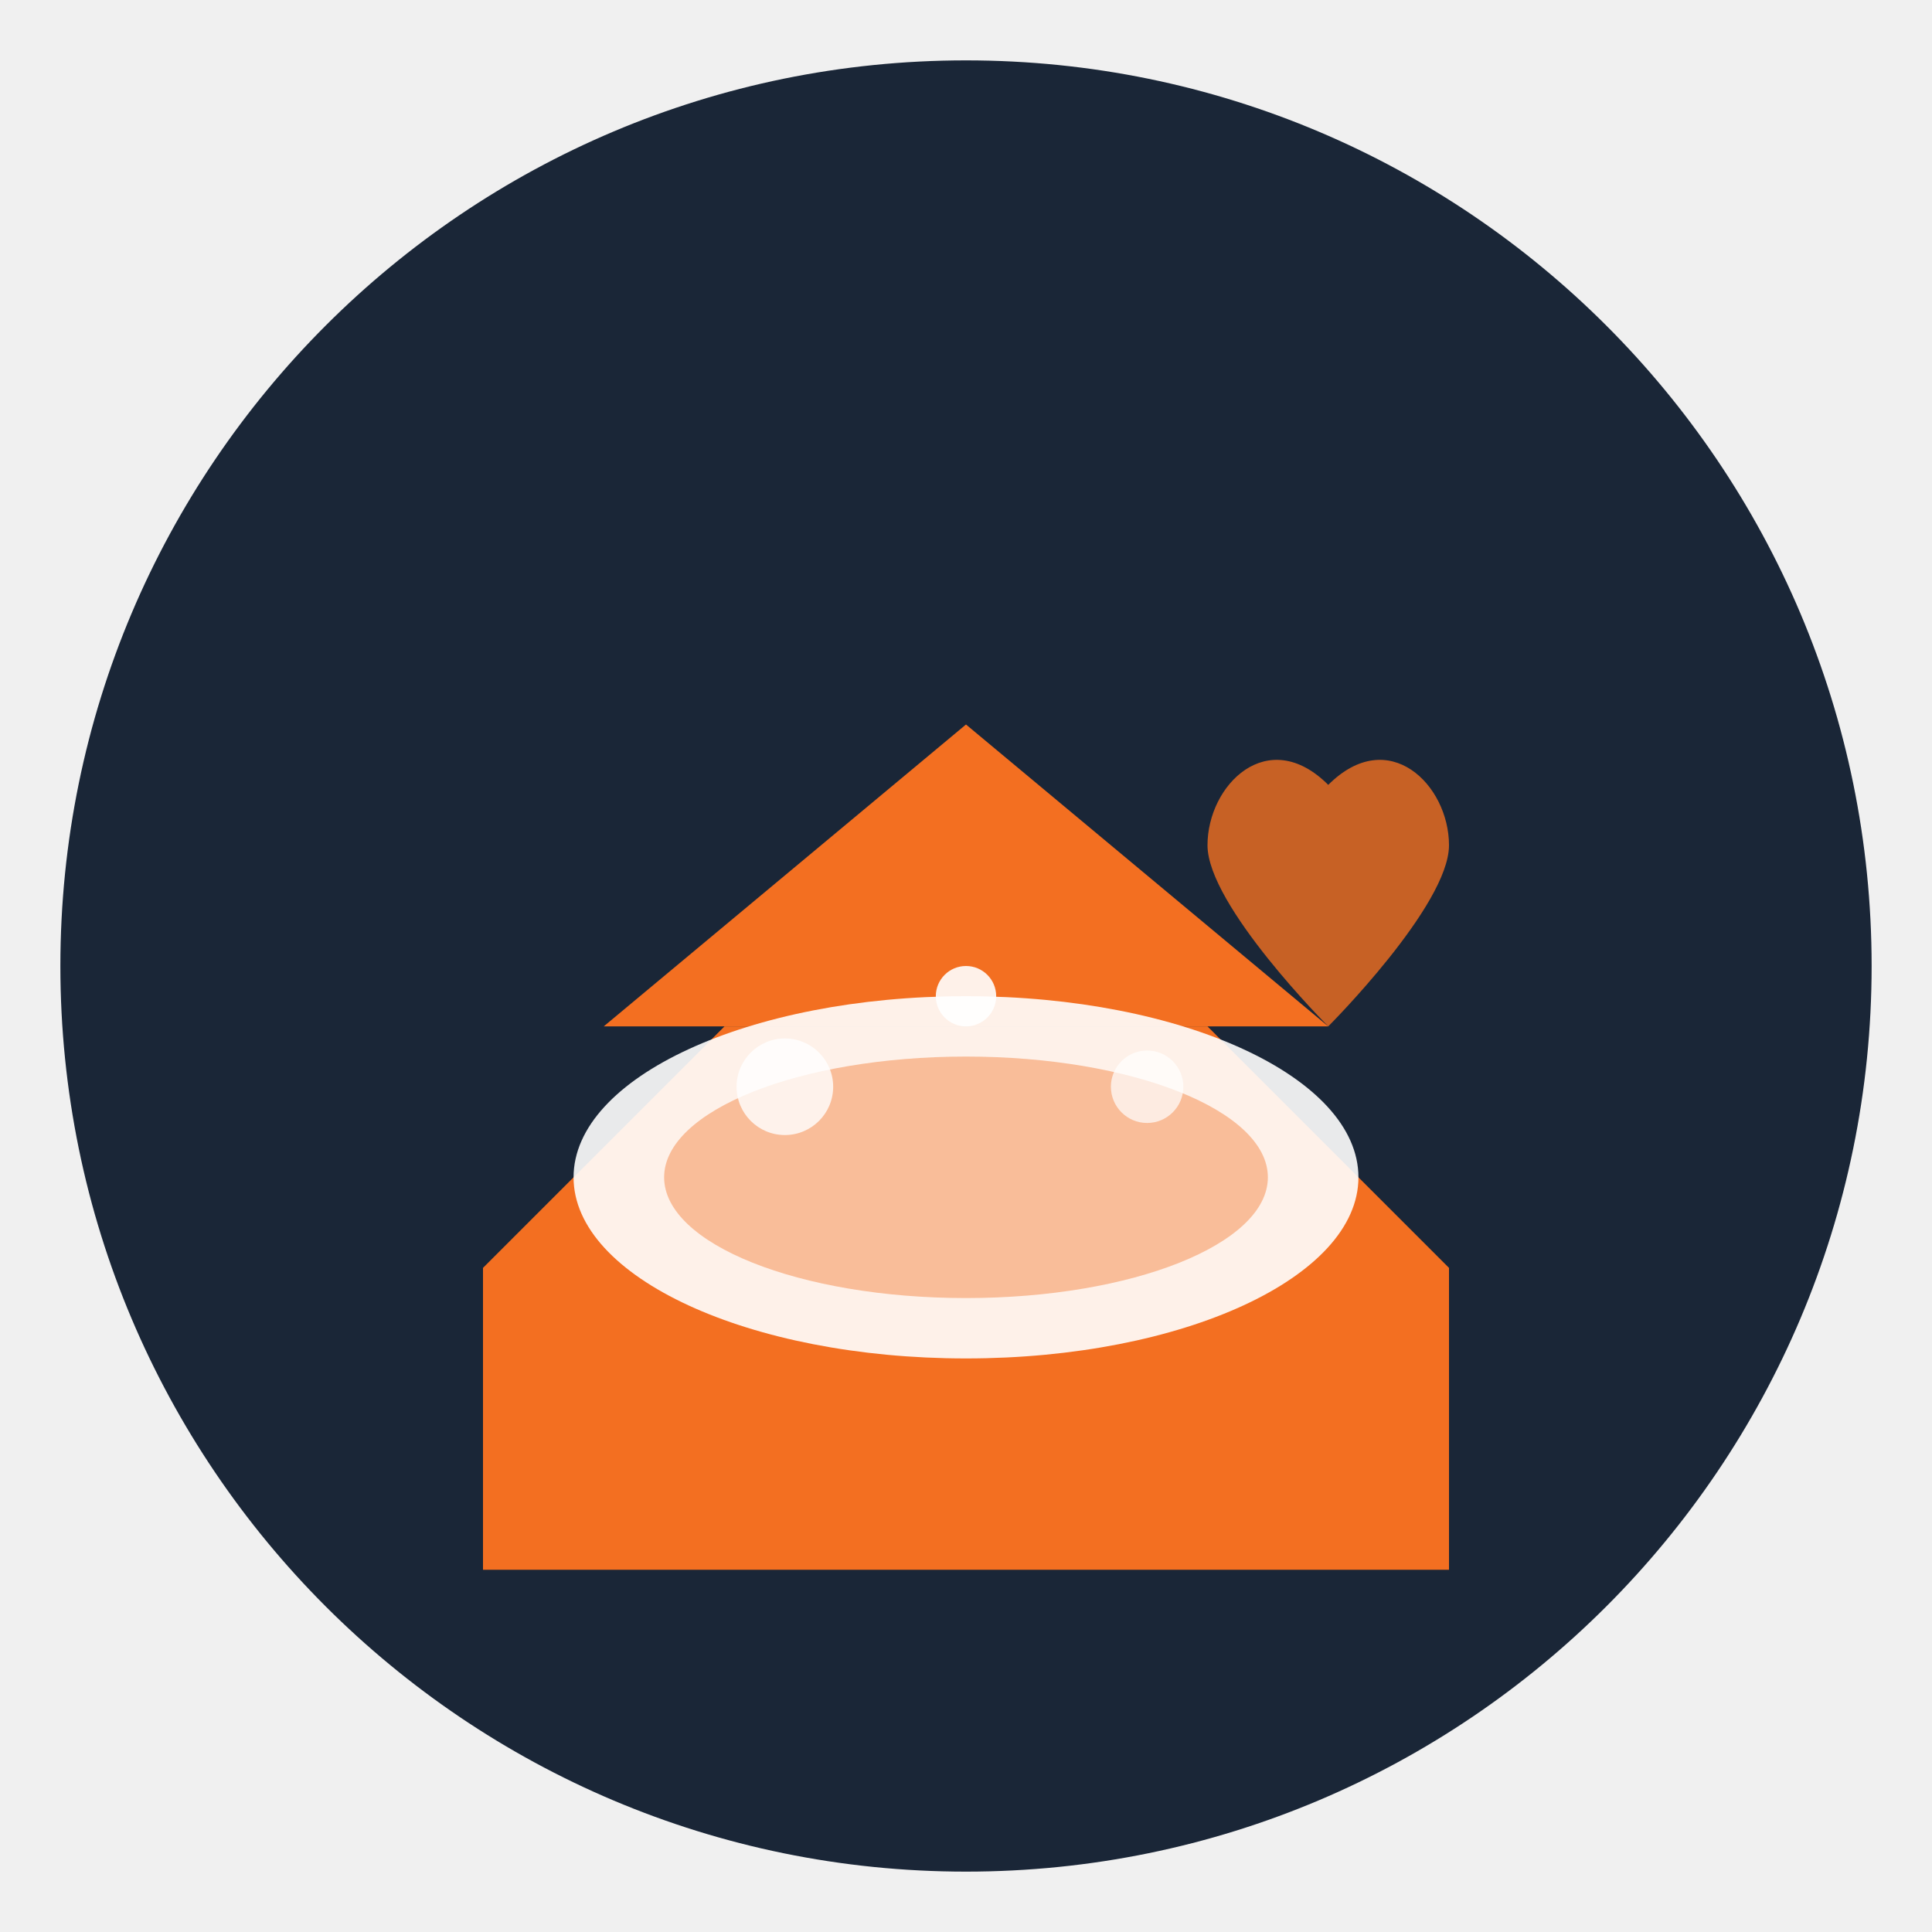
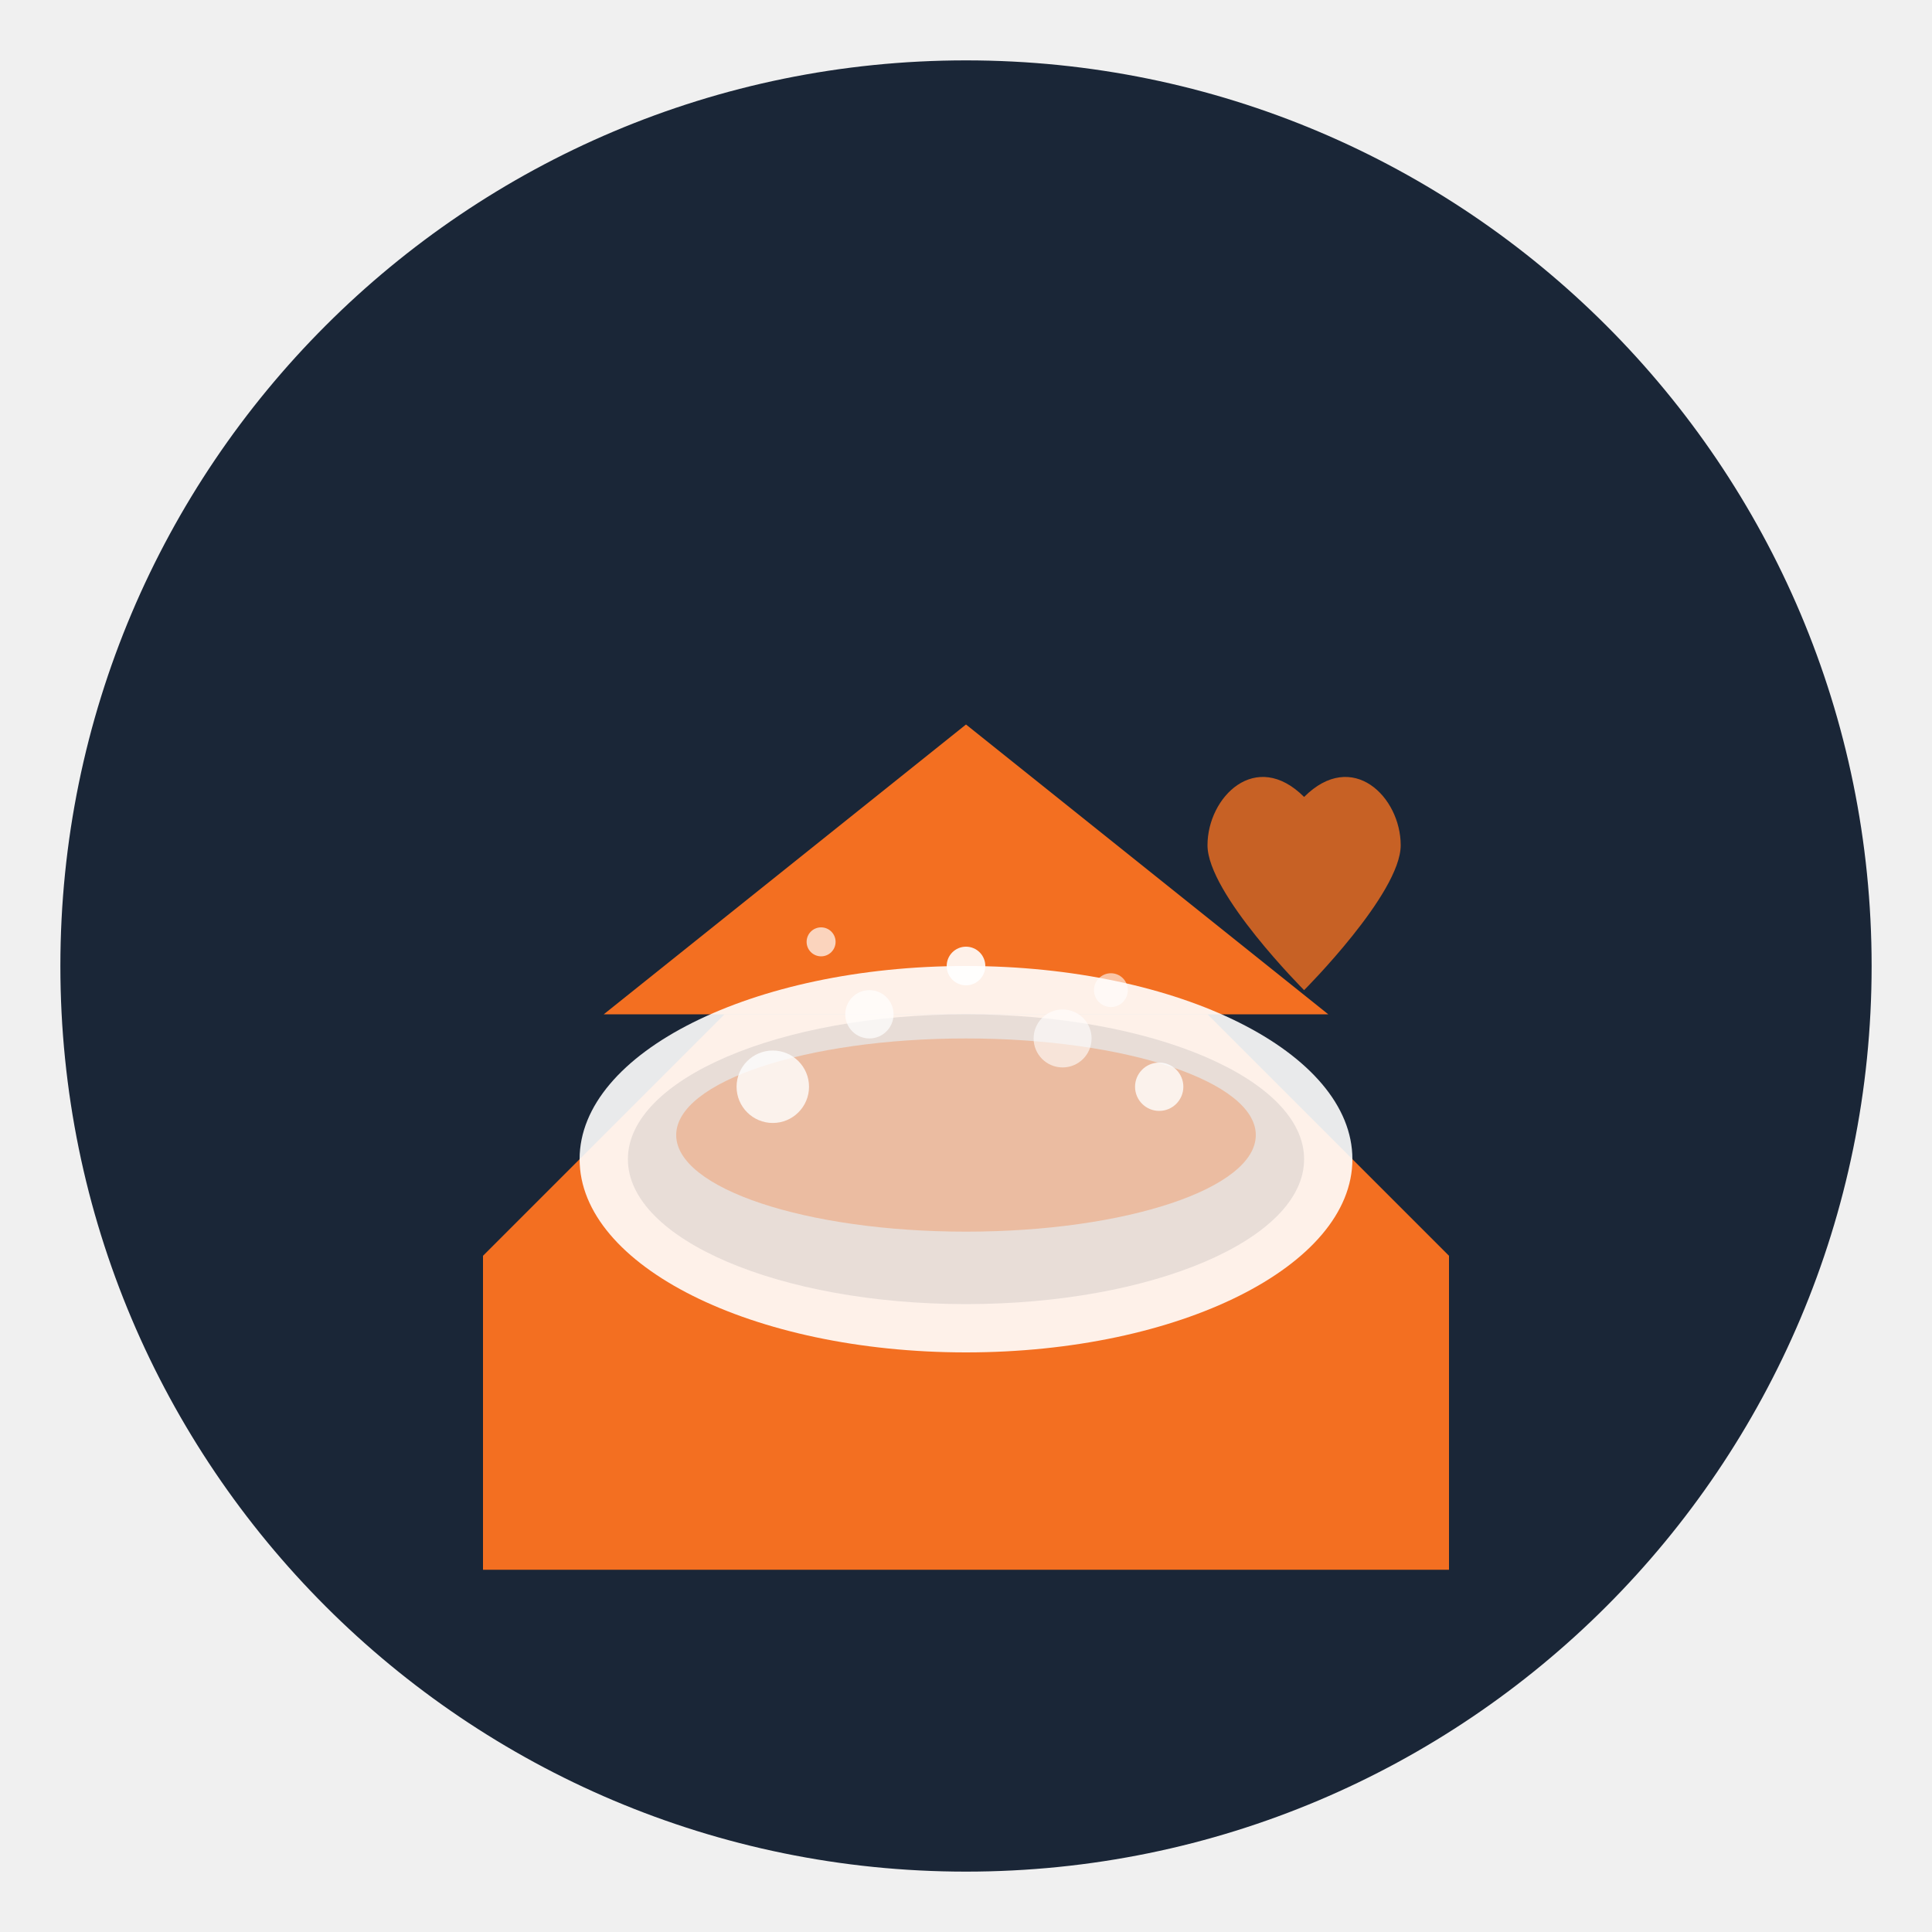
<svg xmlns="http://www.w3.org/2000/svg" width="32" height="32" viewBox="0 0 32 32">
-   <circle cx="16" cy="16" r="15" fill="#1A2637" />
-   <path d="M8 21 L12 17 L20 17 L24 21 L24 26 L8 26 Z" fill="#F36F21" />
-   <path d="M10 17 L16 12 L22 17 Z" fill="#F36F21" />
-   <ellipse cx="16" cy="19.5" rx="6.5" ry="3" fill="#FFFFFF" opacity="0.9" />
-   <ellipse cx="16" cy="19.5" rx="5" ry="2" fill="#F36F21" opacity="0.4" />
-   <circle cx="13" cy="18" r="0.8" fill="#FFFFFF" opacity="0.8" />
-   <circle cx="19" cy="18" r="0.6" fill="#FFFFFF" opacity="0.7" />
-   <circle cx="16" cy="16.5" r="0.5" fill="#FFFFFF" opacity="0.9" />
-   <path d="M20 14 C20 13, 21 12, 22 13 C23 12, 24 13, 24 14 C24 15, 22 17, 22 17 C22 17, 20 15, 20 14 Z" fill="#F36F21" opacity="0.8" />
+   <circle cx="16" cy="16" r="15" fill="#1A2637" stroke="none" />
+   <path d="M8 20.8 L12 16.8 L20 16.8 L24 20.8 L24 26 L8 26 Z" fill="#F36F21" />
+   <path d="M10 16.8 L16 12 L22 16.8 Z" fill="#F36F21" />
+   <ellipse cx="16" cy="19.2" rx="6.4" ry="3.2" fill="#FFFFFF" opacity="0.9" />
+   <ellipse cx="16" cy="19.2" rx="5.6" ry="2.4" fill="#1A2637" opacity="0.1" />
+   <ellipse cx="16" cy="18.8" rx="4.8" ry="1.6" fill="#F36F21" opacity="0.3" />
+   <circle cx="12.8" cy="18" r="0.6" fill="#FFFFFF" opacity="0.8" />
+   <circle cx="14.4" cy="16.8" r="0.4" fill="#FFFFFF" opacity="0.7" />
+   <circle cx="17.6" cy="17.2" r="0.48" fill="#FFFFFF" opacity="0.6" />
+   <circle cx="19.2" cy="18" r="0.4" fill="#FFFFFF" opacity="0.8" />
+   <circle cx="16" cy="16" r="0.32" fill="#FFFFFF" opacity="0.9" />
+   <circle cx="13.6" cy="15.6" r="0.24" fill="#FFFFFF" opacity="0.7" />
+   <circle cx="18.4" cy="16.4" r="0.28" fill="#FFFFFF" opacity="0.6" />
+   <path d="M20 14 C20 13.2, 20.8 12.4, 21.6 13.2 C22.4 12.4, 23.2 13.2, 23.2 14 C23.2 14.8, 21.6 16.4, 21.6 16.4 C21.6 16.4, 20 14.8, 20 14 Z" fill="#F36F21" opacity="0.8" />
</svg>
